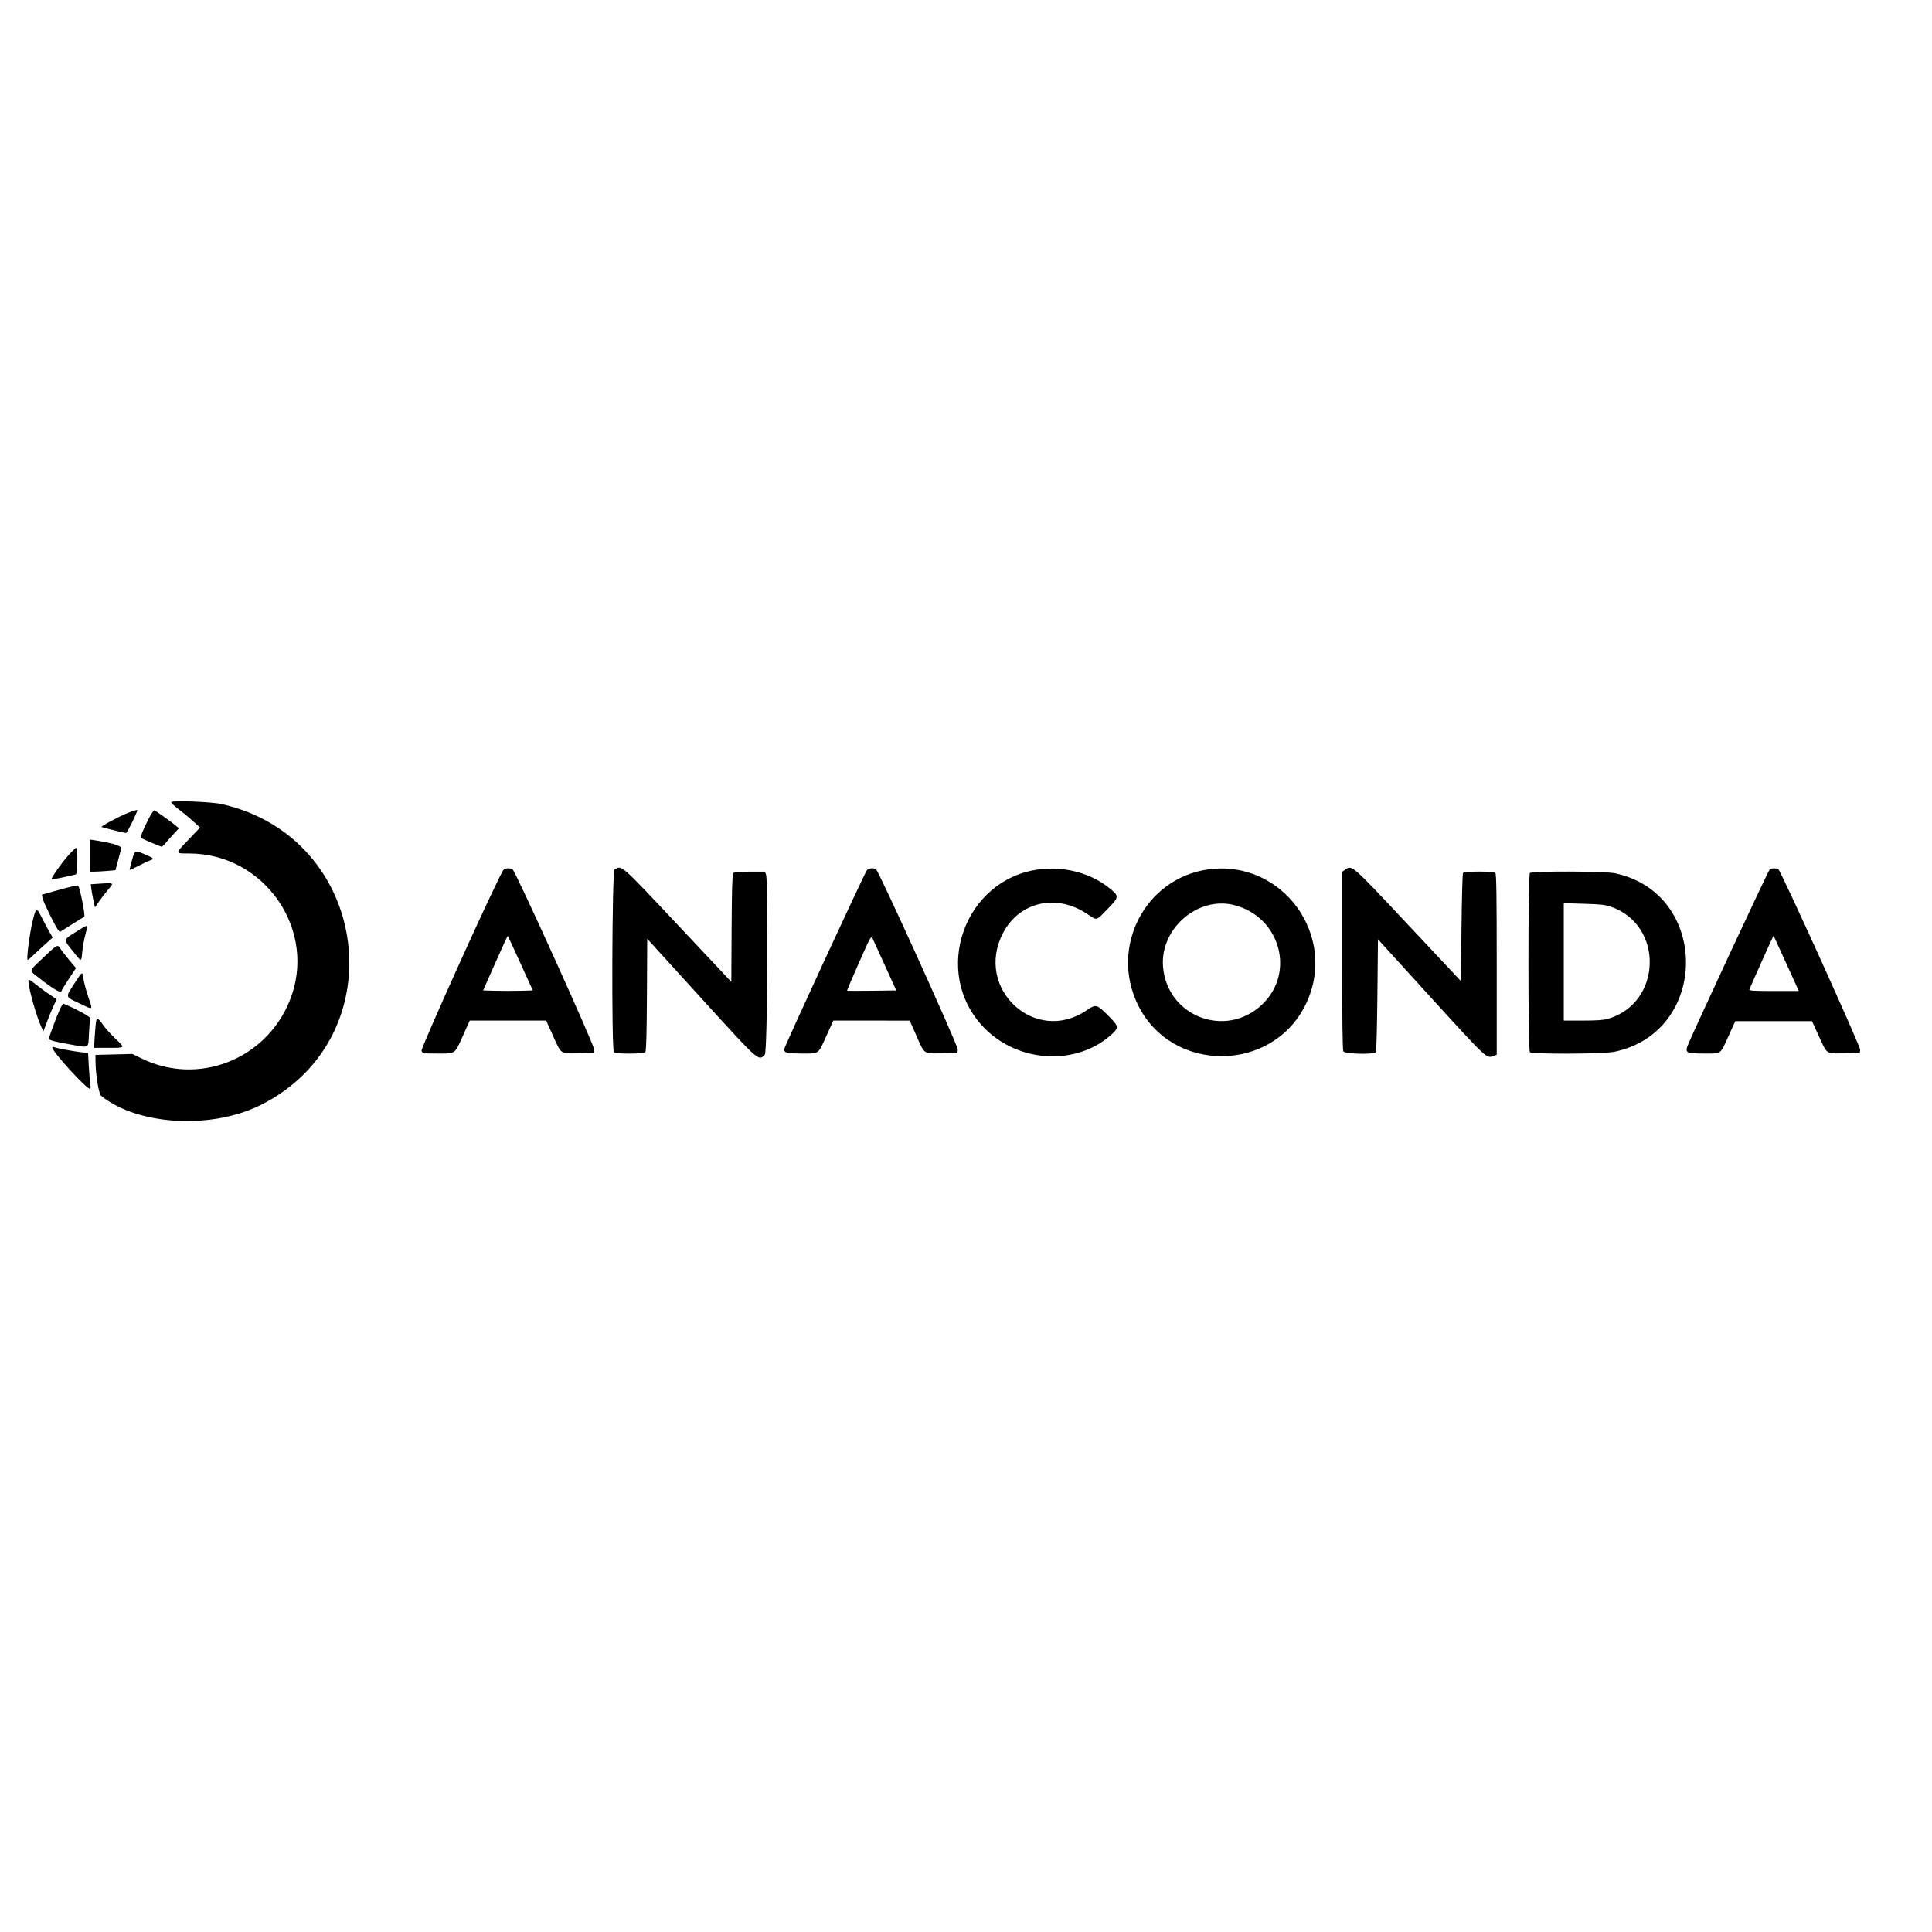
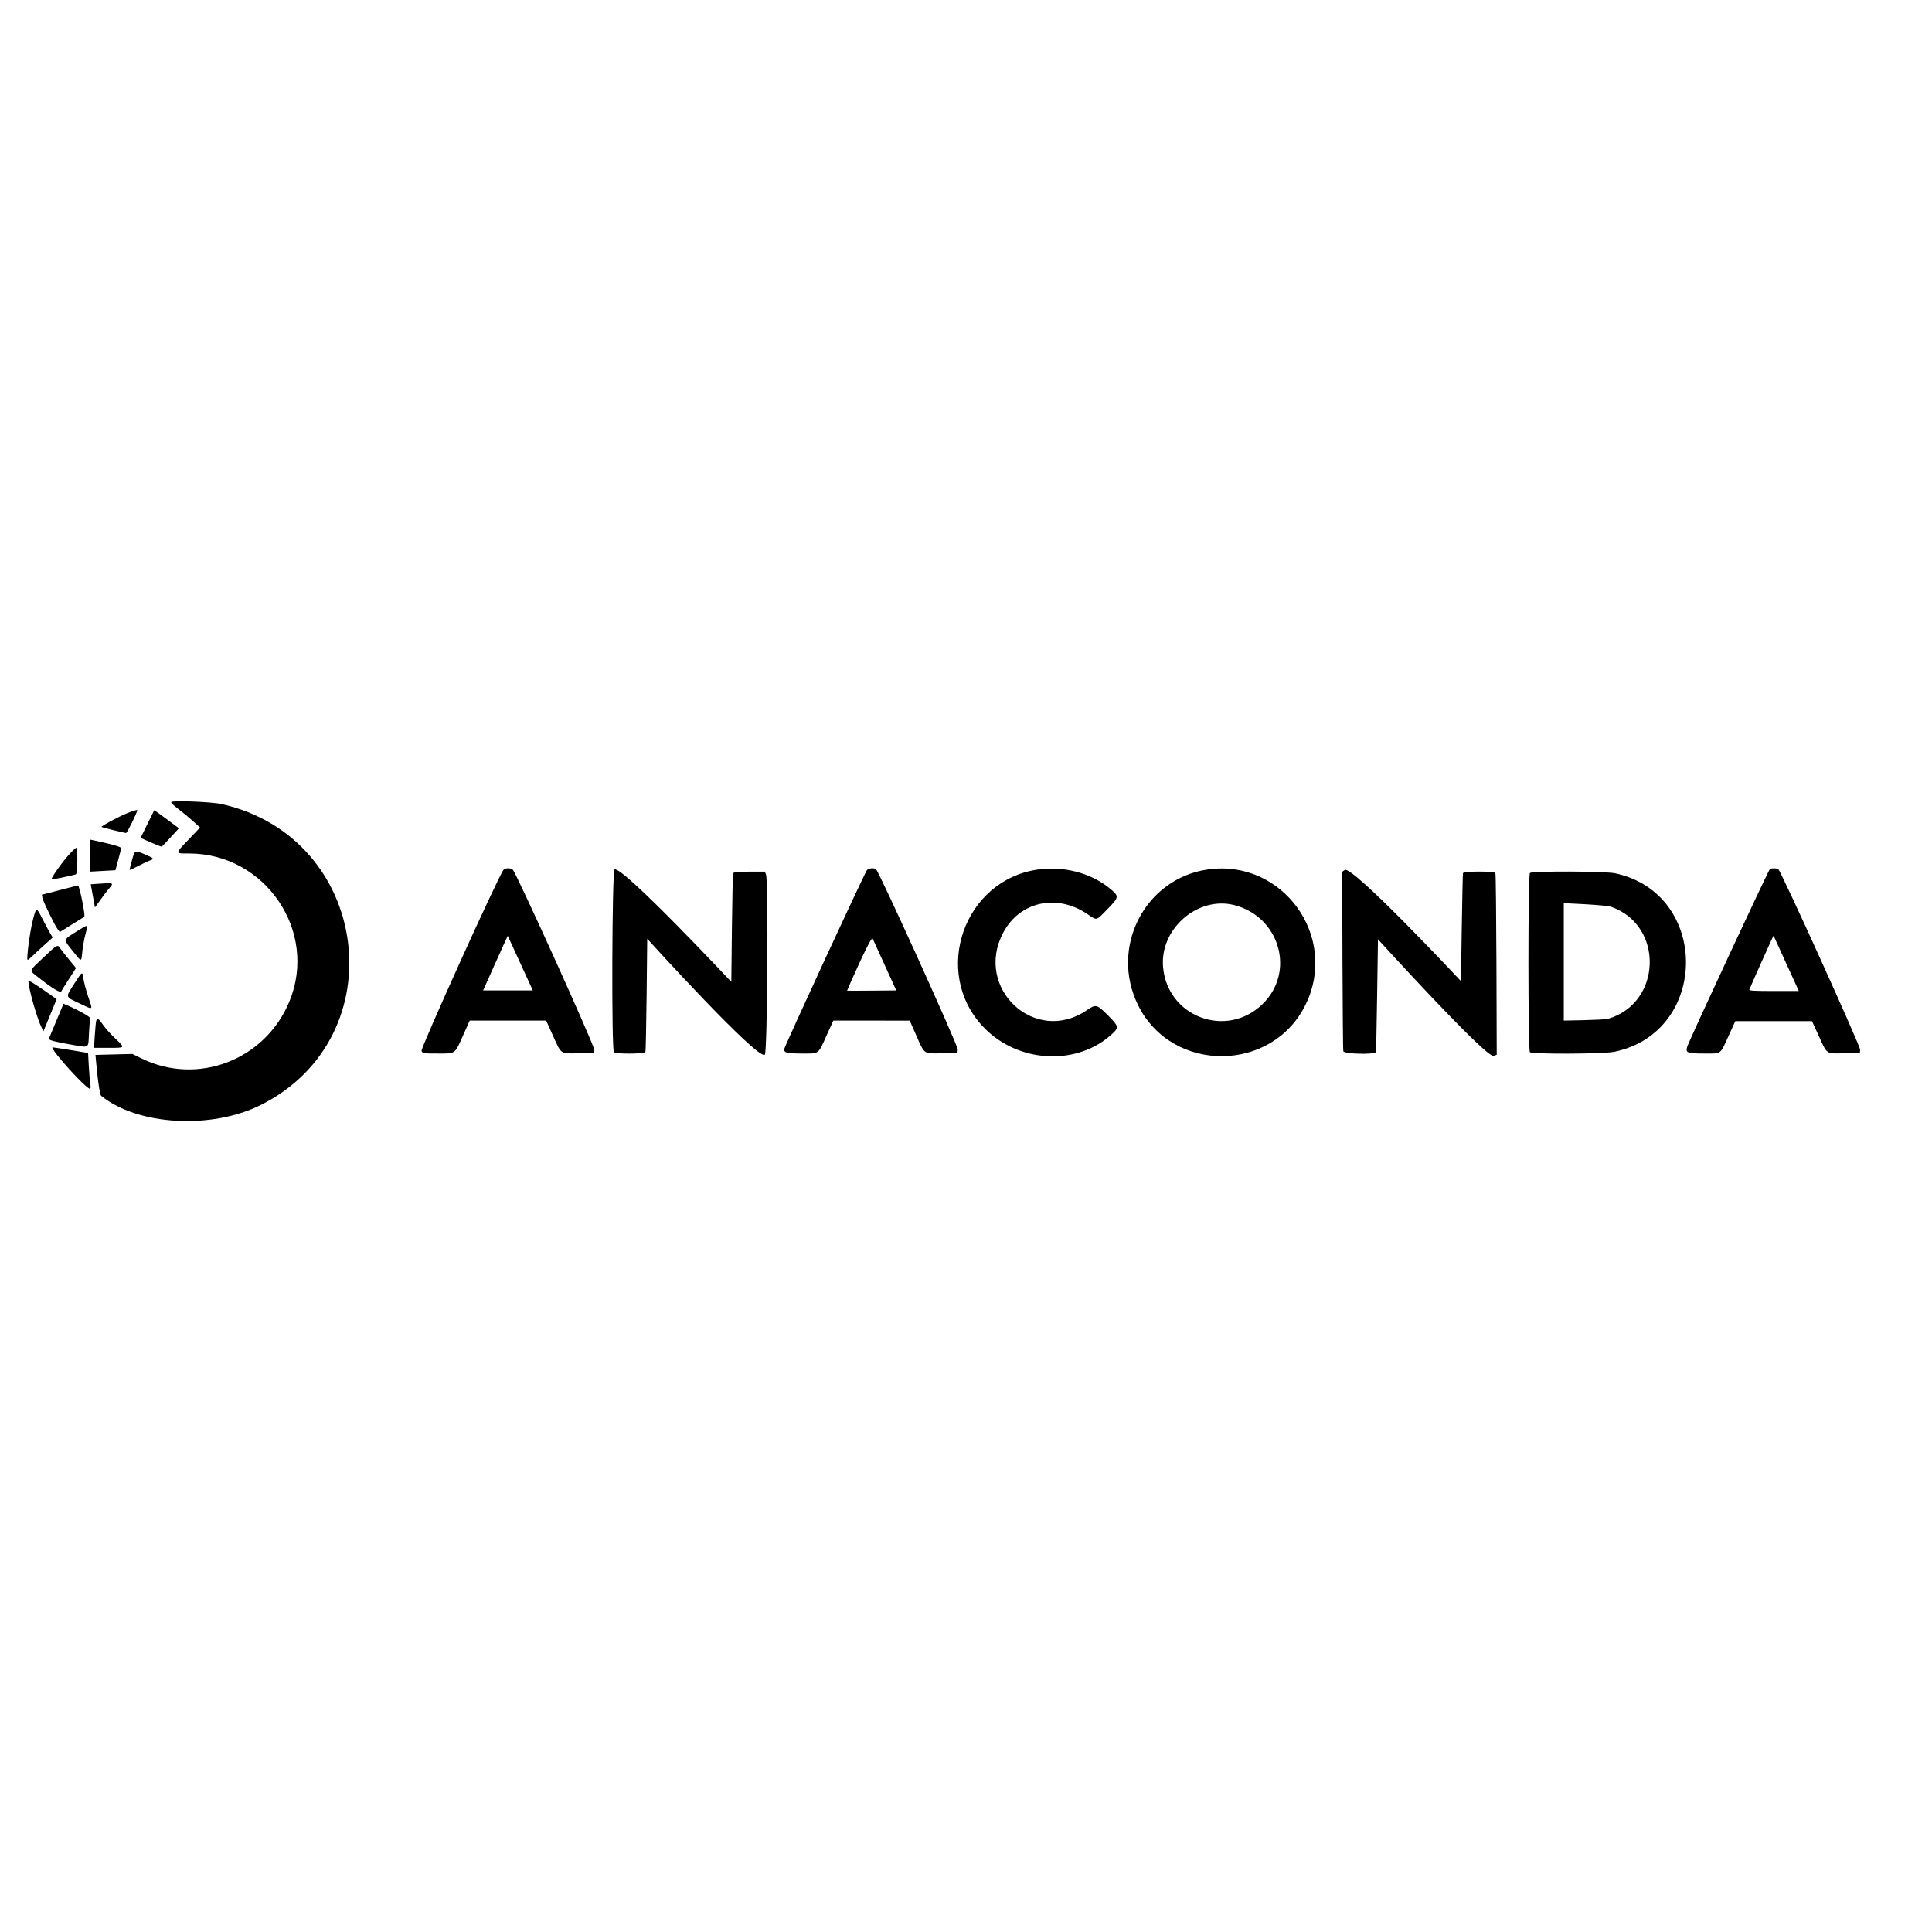
- <svg xmlns="http://www.w3.org/2000/svg" id="svg" width="400" height="400" viewBox="0, 0, 400,400">
+ <svg xmlns="http://www.w3.org/2000/svg" width="100%" height="100%" viewBox="0 0 400 400" version="1.1" xml:space="preserve" style="fill-rule:evenodd;clip-rule:evenodd;stroke-linejoin:round;stroke-miterlimit:2;">
  <g id="svgg">
-     <path id="path0" d="M35.447 166.060 C 35.368 166.189,36.015 166.827,36.887 167.477 C 37.758 168.128,39.134 169.263,39.944 170.000 L 41.418 171.339 39.062 173.807 C 36.179 176.827,36.176 176.706,39.133 176.706 C 54.928 176.706,65.879 192.810,59.934 207.294 C 54.936 219.472,40.915 224.864,29.228 219.102 L 27.412 218.207 23.588 218.305 L 19.765 218.402 19.772 219.613 C 19.790 222.508,20.429 226.454,20.949 226.876 C 28.499 233.007,43.792 233.881,54.000 228.766 C 82.087 214.692,76.700 173.380,45.878 166.471 C 43.804 166.006,35.678 165.686,35.447 166.060 M26.446 168.315 C 24.566 169.073,20.865 171.061,21.028 171.225 C 21.123 171.319,25.810 172.471,26.101 172.471 C 26.328 172.471,28.513 168.008,28.419 167.736 C 28.383 167.631,27.495 167.891,26.446 168.315 M31.314 168.556 C 30.455 169.945,28.962 173.289,29.131 173.444 C 29.356 173.650,33.210 175.294,33.468 175.294 C 33.583 175.294,33.962 174.950,34.309 174.529 C 34.656 174.109,35.415 173.252,35.994 172.625 L 37.047 171.486 36.229 170.804 C 35.276 170.009,32.096 167.765,31.922 167.765 C 31.857 167.765,31.583 168.121,31.314 168.556 M18.588 177.146 L 18.588 180.471 19.494 180.471 C 19.992 180.471,21.188 180.404,22.151 180.323 L 23.902 180.175 24.446 178.146 C 24.745 177.030,25.041 175.898,25.103 175.630 C 25.216 175.138,23.024 174.478,19.588 173.970 L 18.588 173.822 18.588 177.146 M14.235 177.000 C 12.821 178.559,10.497 181.869,10.684 182.057 C 10.772 182.144,14.173 181.453,15.706 181.036 C 16.057 180.940,16.134 175.529,15.784 175.529 C 15.666 175.529,14.969 176.191,14.235 177.000 M27.331 178.087 C 27.052 179.106,26.824 180.008,26.824 180.092 C 26.824 180.175,27.591 179.838,28.529 179.341 C 29.468 178.845,30.599 178.312,31.044 178.157 C 32.004 177.824,31.892 177.694,29.926 176.863 C 27.881 175.999,27.907 175.987,27.331 178.087 M104.224 180.131 C 103.207 181.357,87.041 217.069,87.273 217.578 C 87.512 218.101,87.615 218.118,90.623 218.118 C 94.395 218.118,94.102 218.327,95.884 214.349 L 97.252 211.294 105.165 211.294 L 113.078 211.294 114.446 214.339 C 116.249 218.351,115.955 218.146,119.791 218.066 L 122.941 218.000 123.011 217.285 C 123.089 216.492,106.844 180.606,106.160 180.059 C 105.650 179.651,104.590 179.691,104.224 180.131 M127.235 180.019 C 126.710 180.325,126.584 217.313,127.106 217.835 C 127.525 218.254,133.265 218.225,133.616 217.802 C 133.799 217.582,133.896 213.986,133.939 205.926 L 134.000 194.365 145.132 206.594 C 157.331 219.995,157.003 219.703,158.353 218.353 C 158.883 217.823,159.112 182.435,158.594 181.074 L 158.365 180.471 155.211 180.471 C 152.862 180.471,151.991 180.551,151.796 180.786 C 151.614 181.005,151.515 184.480,151.473 192.193 L 151.412 203.284 140.355 191.524 C 128.382 178.790,128.766 179.127,127.235 180.019 M179.478 180.176 C 179.033 180.685,162.353 216.773,162.353 217.226 C 162.353 217.983,162.904 218.118,166.011 218.118 C 169.700 218.118,169.311 218.406,171.175 214.294 L 172.535 211.294 180.444 211.299 L 188.353 211.305 189.647 214.245 C 191.467 218.378,191.138 218.144,195.015 218.065 L 198.235 218.000 198.299 217.294 C 198.369 216.529,181.948 180.336,181.364 179.965 C 180.843 179.635,179.854 179.745,179.478 180.176 M214.979 180.016 C 199.552 182.140,192.854 201.317,203.591 212.621 C 210.775 220.184,223.162 220.782,230.412 213.917 C 231.670 212.725,231.573 212.385,229.348 210.171 C 227.082 207.917,226.882 207.870,224.997 209.157 C 214.334 216.434,201.623 204.670,207.685 193.134 C 211.070 186.695,218.712 184.962,225.046 189.198 C 227.206 190.643,226.846 190.724,229.269 188.247 C 231.760 185.702,231.773 185.558,229.647 183.845 C 225.784 180.732,220.257 179.290,214.979 180.016 M250.148 180.005 C 237.071 181.821,229.689 196.120,235.633 208.118 C 242.653 222.287,263.471 222.157,270.355 207.901 C 277.135 193.861,265.548 177.866,250.148 180.005 M278.405 180.131 L 277.882 180.497 277.882 198.852 C 277.882 211.055,277.964 217.360,278.126 217.663 C 278.427 218.226,284.514 218.371,284.868 217.824 C 284.973 217.662,285.112 212.342,285.176 206.002 L 285.294 194.475 296.327 206.591 C 307.957 219.362,307.754 219.174,309.249 218.606 L 309.882 218.365 309.882 199.700 C 309.882 185.497,309.815 180.968,309.600 180.753 C 309.196 180.349,303.158 180.360,302.896 180.765 C 302.792 180.926,302.653 186.023,302.588 192.091 L 302.471 203.123 291.529 191.463 C 279.587 178.736,279.950 179.049,278.405 180.131 M366.429 179.948 C 366.149 180.126,349.801 215.241,349.348 216.638 C 348.915 217.973,349.256 218.118,352.824 218.118 C 356.514 218.118,356.075 218.439,357.918 214.392 L 359.275 211.412 367.216 211.412 L 375.156 211.412 376.477 214.306 C 378.353 218.415,377.966 218.144,381.827 218.065 L 385.059 218.000 385.132 217.363 C 385.212 216.676,368.724 180.306,368.175 179.958 C 367.805 179.723,366.792 179.717,366.429 179.948 M316.753 180.753 C 316.344 181.162,316.344 217.426,316.753 217.835 C 317.208 218.290,331.969 218.225,334.227 217.759 C 353.920 213.691,354.044 184.977,334.385 180.810 C 332.301 180.368,317.187 180.319,316.753 180.753 M20.039 182.998 L 18.783 183.085 18.938 184.210 C 19.023 184.829,19.220 185.909,19.376 186.609 L 19.659 187.882 20.461 186.706 C 20.901 186.059,21.719 184.989,22.278 184.328 C 23.685 182.663,23.808 182.736,20.039 182.998 M14.824 183.566 C 14.241 183.688,12.617 184.117,11.213 184.519 L 8.662 185.250 8.801 185.945 C 8.957 186.729,11.332 191.592,11.965 192.428 L 12.379 192.973 14.794 191.442 C 16.122 190.600,17.311 189.877,17.436 189.835 C 17.744 189.732,16.455 183.287,16.133 183.319 C 15.995 183.333,15.406 183.444,14.824 183.566 M255.599 187.409 C 265.028 189.865,268.238 201.314,261.352 207.926 C 253.864 215.117,241.636 210.493,240.794 200.152 C 240.150 192.238,248.047 185.442,255.599 187.409 M333.621 187.770 C 344.543 191.626,344.084 207.651,332.957 210.919 C 332.010 211.197,330.654 211.294,327.722 211.294 L 323.765 211.294 323.765 199.147 L 323.765 187.000 327.941 187.120 C 331.474 187.221,332.349 187.321,333.621 187.770 M6.741 190.765 C 6.158 193.125,5.460 198.480,5.704 198.723 C 5.763 198.783,6.278 198.377,6.847 197.820 C 7.417 197.264,8.564 196.202,9.397 195.460 L 10.912 194.110 10.389 193.232 C 10.102 192.748,9.393 191.426,8.813 190.294 C 7.493 187.714,7.495 187.714,6.741 190.765 M16.102 192.706 C 12.908 194.706,12.959 194.280,15.529 197.482 C 16.869 199.152,16.846 199.158,17.035 197.069 C 17.123 196.104,17.407 194.503,17.667 193.511 C 18.254 191.267,18.334 191.308,16.102 192.706 M107.754 199.440 L 110.313 205.059 107.745 205.125 C 106.332 205.162,104.018 205.162,102.602 205.125 L 100.027 205.059 102.543 199.377 C 103.927 196.253,105.089 193.724,105.127 193.759 C 105.164 193.793,106.346 196.350,107.754 199.440 M183.264 200.000 L 185.563 205.059 180.511 205.122 C 177.733 205.157,175.425 205.151,175.382 205.108 C 175.339 205.064,176.440 202.469,177.828 199.340 C 180.270 193.838,180.363 193.672,180.659 194.296 C 180.828 194.651,182.000 197.218,183.264 200.000 M369.832 199.471 L 372.425 205.176 367.246 205.176 C 363.198 205.176,362.093 205.112,362.184 204.882 C 362.603 203.824,367.157 193.668,367.193 193.711 C 367.218 193.741,368.405 196.332,369.832 199.471 M8.973 198.257 C 5.886 201.195,5.997 200.808,7.824 202.266 C 10.719 204.578,12.706 205.777,12.706 205.214 C 12.706 205.106,13.387 203.984,14.219 202.722 L 15.732 200.427 14.316 198.743 C 13.538 197.817,12.728 196.768,12.517 196.412 C 11.958 195.468,11.841 195.529,8.973 198.257 M15.441 203.561 C 13.499 206.575,13.436 206.300,16.390 207.706 C 19.436 209.156,19.243 209.299,18.253 206.328 C 17.805 204.983,17.365 203.326,17.277 202.647 C 17.068 201.042,17.061 201.046,15.441 203.561 M5.882 203.081 C 5.882 204.589,7.689 210.956,8.644 212.810 L 9.000 213.502 9.649 211.751 C 10.006 210.788,10.619 209.295,11.012 208.432 L 11.727 206.865 10.393 205.986 C 9.659 205.503,8.409 204.594,7.614 203.966 C 6.101 202.770,5.882 202.658,5.882 203.081 M12.335 209.100 C 11.637 210.655,10.118 214.738,10.118 215.059 C 10.118 215.351,11.399 215.692,14.553 216.241 C 18.643 216.953,18.257 217.183,18.420 213.939 C 18.497 212.418,18.619 211.015,18.692 210.822 C 18.802 210.530,15.500 208.735,13.146 207.806 C 13.039 207.763,12.674 208.346,12.335 209.100 M19.915 211.369 C 19.844 211.651,19.713 213.021,19.623 214.412 L 19.460 216.941 22.397 216.941 C 26.022 216.941,25.969 217.010,23.888 215.033 C 22.941 214.135,21.812 212.877,21.378 212.238 C 20.453 210.877,20.091 210.662,19.915 211.369 M10.824 216.857 C 10.824 217.720,17.832 225.412,18.618 225.412 C 18.778 225.412,18.806 225.064,18.699 224.427 C 18.607 223.886,18.465 222.218,18.384 220.721 L 18.235 218.000 16.706 217.832 C 15.135 217.660,11.808 217.033,11.178 216.791 C 10.983 216.717,10.824 216.746,10.824 216.857 " stroke="none" fill="#000000" fill-rule="evenodd" />
+     <path id="path0" d="M35.447,166.06C35.368,166.189 36.015,166.827 36.887,167.477C37.758,168.128 39.134,169.263 39.944,170L41.418,171.339L39.062,173.807C36.179,176.827 36.176,176.706 39.133,176.706C54.928,176.706 65.879,192.81 59.934,207.294C54.936,219.472 40.915,224.864 29.228,219.102L27.412,218.207L19.765,218.402C19.765,218.402 20.429,226.454 20.949,226.876C28.499,233.007 43.792,233.881 54,228.766C82.087,214.692 76.7,173.38 45.878,166.471C43.804,166.006 35.678,165.686 35.447,166.06M26.446,168.315C24.566,169.073 20.865,171.061 21.028,171.225C21.123,171.319 25.81,172.471 26.101,172.471C26.328,172.471 28.513,168.008 28.419,167.736C28.383,167.631 27.495,167.891 26.446,168.315M29.131,173.444C29.356,173.65 33.21,175.294 33.468,175.294C33.583,175.294 37.047,171.486 37.047,171.486C37.047,171.486 32.096,167.765 31.922,167.765M18.588,177.146L18.588,180.471L23.902,180.175L24.446,178.146C24.745,177.03 25.041,175.898 25.103,175.63C25.216,175.138 18.588,173.822 18.588,173.822L18.588,177.146M14.235,177C12.821,178.559 10.497,181.869 10.684,182.057C10.772,182.144 14.173,181.453 15.706,181.036C16.057,180.94 16.134,175.529 15.784,175.529C15.666,175.529 14.969,176.191 14.235,177M27.331,178.087C27.052,179.106 26.824,180.008 26.824,180.092C26.824,180.175 27.591,179.838 28.529,179.341C29.468,178.845 30.599,178.312 31.044,178.157C32.004,177.824 31.892,177.694 29.926,176.863C27.881,175.999 27.907,175.987 27.331,178.087M104.224,180.131C103.207,181.357 87.041,217.069 87.273,217.578C87.512,218.101 87.615,218.118 90.623,218.118C94.395,218.118 94.102,218.327 95.884,214.349L97.252,211.294L113.078,211.294L114.446,214.339C116.249,218.351 115.955,218.146 119.791,218.066L122.941,218L123.011,217.285C123.089,216.492 106.844,180.606 106.16,180.059C105.65,179.651 104.59,179.691 104.224,180.131M127.235,180.019C126.71,180.325 126.584,217.313 127.106,217.835C127.525,218.254 133.265,218.225 133.616,217.802C133.799,217.582 134,194.365 134,194.365C134,194.365 157.003,219.703 158.353,218.353C158.883,217.823 159.112,182.435 158.594,181.074L158.365,180.471L155.211,180.471C152.862,180.471 151.991,180.551 151.796,180.786C151.614,181.005 151.412,203.284 151.412,203.284C151.412,203.284 128.766,179.127 127.235,180.019M179.478,180.176C179.033,180.685 162.353,216.773 162.353,217.226C162.353,217.983 162.904,218.118 166.011,218.118C169.7,218.118 169.311,218.406 171.175,214.294L172.535,211.294L188.353,211.305L189.647,214.245C191.467,218.378 191.138,218.144 195.015,218.065L198.235,218L198.299,217.294C198.369,216.529 181.948,180.336 181.364,179.965C180.843,179.635 179.854,179.745 179.478,180.176M214.979,180.016C199.552,182.14 192.854,201.317 203.591,212.621C210.775,220.184 223.162,220.782 230.412,213.917C231.67,212.725 231.573,212.385 229.348,210.171C227.082,207.917 226.882,207.87 224.997,209.157C214.334,216.434 201.623,204.67 207.685,193.134C211.07,186.695 218.712,184.962 225.046,189.198C227.206,190.643 226.846,190.724 229.269,188.247C231.76,185.702 231.773,185.558 229.647,183.845C225.784,180.732 220.257,179.29 214.979,180.016M250.148,180.005C237.071,181.821 229.689,196.12 235.633,208.118C242.653,222.287 263.471,222.157 270.355,207.901C277.135,193.861 265.548,177.866 250.148,180.005M278.405,180.131L277.882,180.497C277.882,180.497 277.964,217.36 278.126,217.663C278.427,218.226 284.514,218.371 284.868,217.824C284.973,217.662 285.294,194.475 285.294,194.475C285.294,194.475 307.754,219.174 309.249,218.606L309.882,218.365C309.882,218.365 309.815,180.968 309.6,180.753C309.196,180.349 303.158,180.36 302.896,180.765C302.792,180.926 302.471,203.123 302.471,203.123C302.471,203.123 279.95,179.049 278.405,180.131M366.429,179.948C366.149,180.126 349.801,215.241 349.348,216.638C348.915,217.973 349.256,218.118 352.824,218.118C356.514,218.118 356.075,218.439 357.918,214.392L359.275,211.412L375.156,211.412L376.477,214.306C378.353,218.415 377.966,218.144 381.827,218.065L385.059,218L385.132,217.363C385.212,216.676 368.724,180.306 368.175,179.958C367.805,179.723 366.792,179.717 366.429,179.948M316.753,180.753C316.344,181.162 316.344,217.426 316.753,217.835C317.208,218.29 331.969,218.225 334.227,217.759C353.92,213.691 354.044,184.977 334.385,180.81C332.301,180.368 317.187,180.319 316.753,180.753M20.039,182.998L18.783,183.085L19.659,187.882C19.659,187.882 21.719,184.989 22.278,184.328C23.685,182.663 23.808,182.736 20.039,182.998M8.662,185.25L8.801,185.945C8.957,186.729 11.332,191.592 11.965,192.428L12.379,192.973C12.379,192.973 17.311,189.877 17.436,189.835C17.744,189.732 16.455,183.287 16.133,183.319M255.599,187.409C265.028,189.865 268.238,201.314 261.352,207.926C253.864,215.117 241.636,210.493 240.794,200.152C240.15,192.238 248.047,185.442 255.599,187.409M333.621,187.77C344.543,191.626 344.084,207.651 332.957,210.919C332.01,211.197 323.765,211.294 323.765,211.294L323.765,187C323.765,187 332.349,187.321 333.621,187.77M6.741,190.765C6.158,193.125 5.46,198.48 5.704,198.723C5.763,198.783 6.278,198.377 6.847,197.82C7.417,197.264 8.564,196.202 9.397,195.46L10.912,194.11L10.389,193.232C10.102,192.748 9.393,191.426 8.813,190.294C7.493,187.714 7.495,187.714 6.741,190.765M16.102,192.706C12.908,194.706 12.959,194.28 15.529,197.482C16.869,199.152 16.846,199.158 17.035,197.069C17.123,196.104 17.407,194.503 17.667,193.511C18.254,191.267 18.334,191.308 16.102,192.706M110.313,205.059L100.027,205.059C100.027,205.059 105.089,193.724 105.127,193.759M185.563,205.059C185.563,205.059 175.425,205.151 175.382,205.108C175.339,205.064 180.363,193.672 180.659,194.296M372.425,205.176L367.246,205.176C363.198,205.176 362.093,205.112 362.184,204.882C362.603,203.824 367.157,193.668 367.193,193.711M8.973,198.257C5.886,201.195 5.997,200.808 7.824,202.266C10.719,204.578 12.706,205.777 12.706,205.214C12.706,205.106 15.732,200.427 15.732,200.427C15.732,200.427 12.728,196.768 12.517,196.412C11.958,195.468 11.841,195.529 8.973,198.257M15.441,203.561C13.499,206.575 13.436,206.3 16.39,207.706C19.436,209.156 19.243,209.299 18.253,206.328C17.805,204.983 17.365,203.326 17.277,202.647C17.068,201.042 17.061,201.046 15.441,203.561M5.882,203.081C5.882,204.589 7.689,210.956 8.644,212.81L9,213.502L11.727,206.865C11.727,206.865 5.882,202.658 5.882,203.081M10.118,215.059C10.118,215.351 11.399,215.692 14.553,216.241C18.643,216.953 18.257,217.183 18.42,213.939C18.497,212.418 18.619,211.015 18.692,210.822C18.802,210.53 15.5,208.735 13.146,207.806M19.915,211.369C19.844,211.651 19.713,213.021 19.623,214.412L19.46,216.941L22.397,216.941C26.022,216.941 25.969,217.01 23.888,215.033C22.941,214.135 21.812,212.877 21.378,212.238C20.453,210.877 20.091,210.662 19.915,211.369M10.824,216.857C10.824,217.72 17.832,225.412 18.618,225.412C18.778,225.412 18.806,225.064 18.699,224.427C18.607,223.886 18.465,222.218 18.384,220.721L18.235,218C18.235,218 10.824,216.746 10.824,216.857" />
  </g>
</svg>
